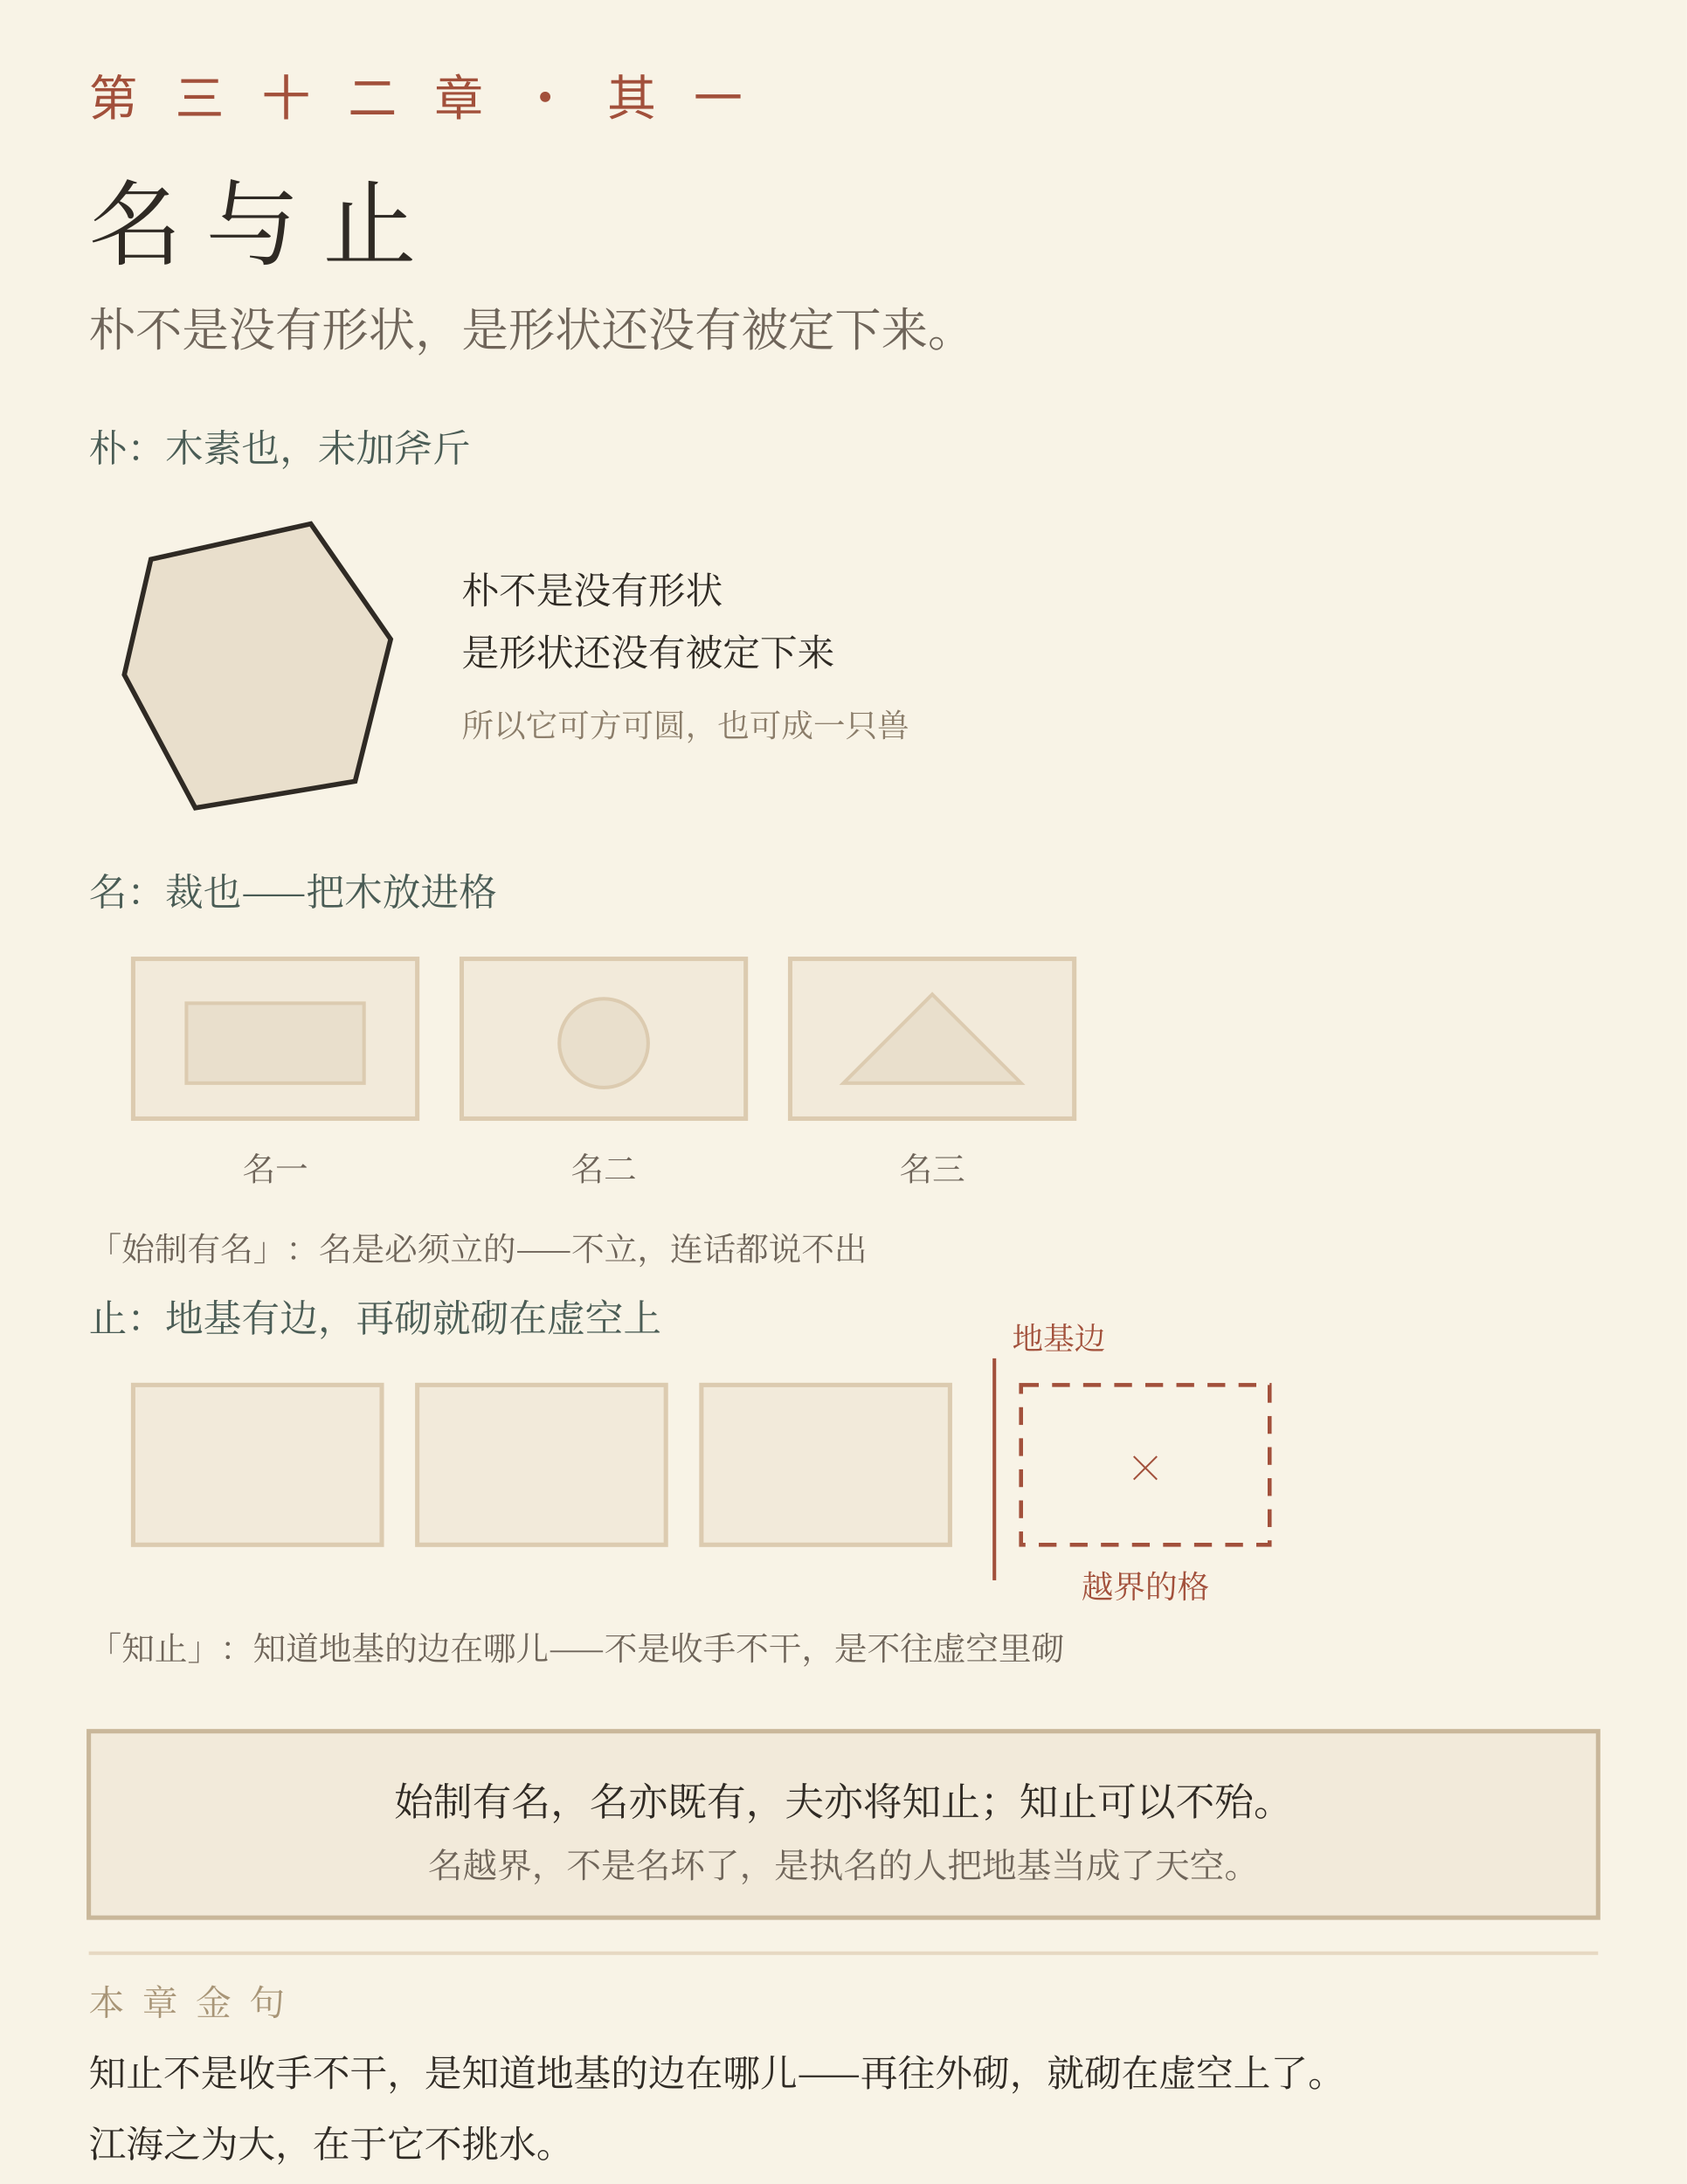
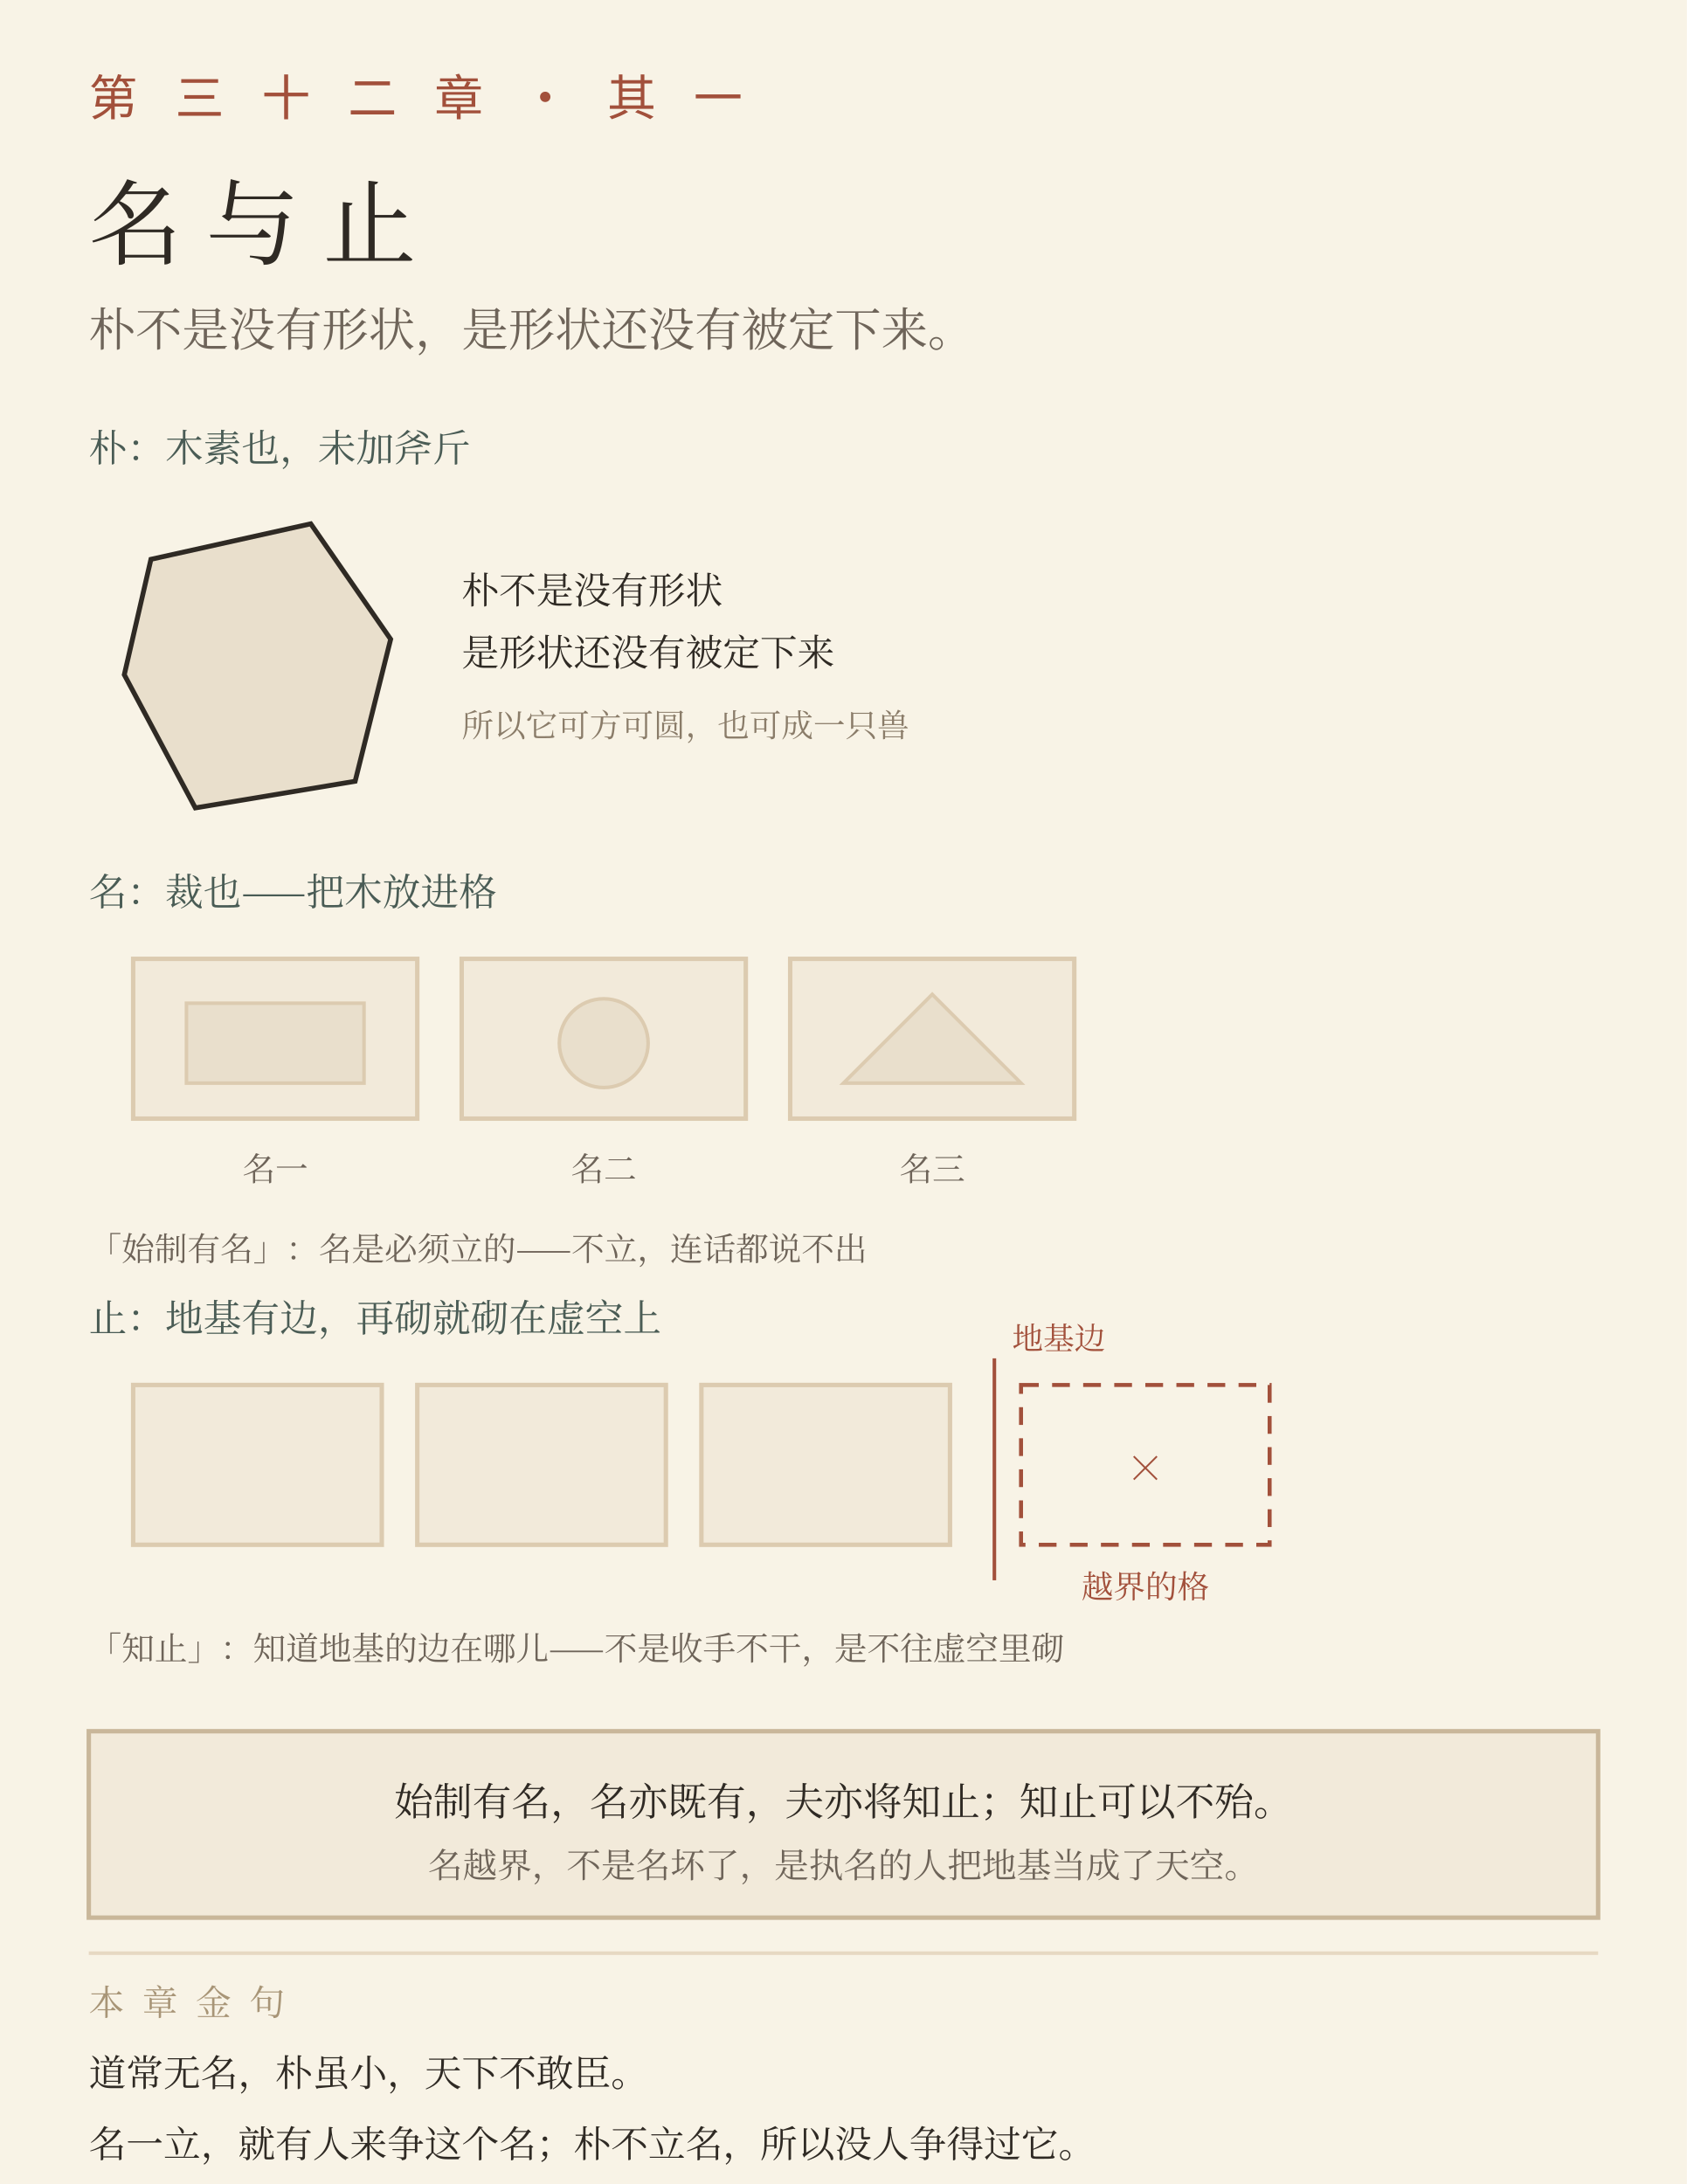
<svg xmlns="http://www.w3.org/2000/svg" viewBox="0 0 380 492" role="img" aria-label="朴是木素，名是裁切；裁到地基的边就停" font-family="'Noto Serif CJK SC','Noto Serif SC','Songti SC',serif">
  <defs>
    <marker id="arr" viewBox="0 0 10 10" refX="9" refY="5" markerWidth="6" markerHeight="6" orient="auto">
      <path d="M0 0 L10 5 L0 10 z" fill="#6E6459" />
    </marker>
    <marker id="arr2" viewBox="0 0 10 10" refX="9" refY="5" markerWidth="6" markerHeight="6" orient="auto">
      <path d="M0 0 L10 5 L0 10 z" fill="#4A5C55" />
    </marker>
    <marker id="arrL" viewBox="0 0 10 10" refX="1" refY="5" markerWidth="6" markerHeight="6" orient="auto">
      <path d="M10 0 L0 5 L10 10 z" fill="#4A5C55" />
    </marker>
    <marker id="arrS" viewBox="0 0 10 10" refX="9" refY="5" markerWidth="6" markerHeight="6" orient="auto">
      <path d="M0 0 L10 5 L0 10 z" fill="#A2503B" />
    </marker>
  </defs>
  <rect x="0" y="0" width="380" height="492" fill="#F8F3E6" />
  <text x="20" y="26" font-size="11" fill="#A2503B" font-family="'Noto Sans CJK SC','Noto Sans SC',sans-serif" letter-spacing="3">第 三 十 二 章 · 其 一</text>
  <text x="20" y="58" font-size="21" fill="#2F2A24">名 与 止</text>
  <text x="20" y="78" font-size="10.5" fill="#6E6459">朴不是没有形状，是形状还没有被定下来。</text>
  <text x="20" y="104" font-size="8.6" fill="#4A5C55">朴：木素也，未加斧斤</text>
  <path d="M34,126 L70,118 L88,144 L80,176 L44,182 L28,152 z" fill="#E9DFCC" stroke="#2F2A24" stroke-width="1.1" />
  <text x="104" y="136" font-size="8.4" fill="#2F2A24">朴不是没有形状</text>
  <text x="104" y="150" font-size="8.4" fill="#2F2A24">是形状还没有被定下来</text>
  <text x="104" y="166" font-size="7.2" fill="#8A7C69">所以它可方可圆，也可成一只兽</text>
  <text x="20" y="204" font-size="8.6" fill="#4A5C55">名：裁也——把木放进格</text>
  <rect x="30" y="216" width="64" height="36" fill="#F2EADA" stroke="#DCCBB0" stroke-width="1.0" />
  <rect x="42" y="226" width="40" height="18" fill="#E9DFCC" stroke="#DCCBB0" stroke-width="0.8" />
  <text x="62" y="266" font-size="7.4" fill="#6E6459" text-anchor="middle">名一</text>
  <rect x="104" y="216" width="64" height="36" fill="#F2EADA" stroke="#DCCBB0" stroke-width="1.0" />
  <circle cx="136" cy="235" r="10" fill="#E9DFCC" stroke="#DCCBB0" stroke-width="0.8" />
  <text x="136" y="266" font-size="7.4" fill="#6E6459" text-anchor="middle">名二</text>
  <rect x="178" y="216" width="64" height="36" fill="#F2EADA" stroke="#DCCBB0" stroke-width="1.0" />
  <path d="M190,244 L210,224 L230,244 z" fill="#E9DFCC" stroke="#DCCBB0" stroke-width="0.8" />
  <text x="210" y="266" font-size="7.4" fill="#6E6459" text-anchor="middle">名三</text>
  <text x="20" y="284" font-size="7.4" fill="#6E6459">「始制有名」：名是必须立的——不立，连话都说不出</text>
  <text x="20" y="300" font-size="8.6" fill="#4A5C55">止：地基有边，再砌就砌在虚空上</text>
  <rect x="30" y="312" width="56" height="36" fill="#F2EADA" stroke="#DCCBB0" stroke-width="1.0" />
  <rect x="94" y="312" width="56" height="36" fill="#F2EADA" stroke="#DCCBB0" stroke-width="1.0" />
  <rect x="158" y="312" width="56" height="36" fill="#F2EADA" stroke="#DCCBB0" stroke-width="1.0" />
  <rect x="230" y="312" width="56" height="36" fill="none" stroke="#A2503B" stroke-width="0.9" stroke-dasharray="4 3" />
  <text x="258" y="334" font-size="9.0" fill="#A2503B" text-anchor="middle">×</text>
  <text x="258" y="360" font-size="7.2" fill="#A2503B" text-anchor="middle">越界的格</text>
  <line x1="224" y1="306" x2="224" y2="356" stroke="#A2503B" stroke-width="0.8" />
  <text x="228" y="304" font-size="7.0" fill="#A2503B">地基边</text>
  <text x="20" y="374" font-size="7.4" fill="#6E6459">「知止」：知道地基的边在哪儿——不是收手不干，是不往虚空里砌</text>
  <rect x="20" y="390" width="340" height="42" fill="#F2EADA" stroke="#C9B79A" stroke-width="1.0" />
  <text x="190" y="409" font-size="8.8" fill="#2F2A24" text-anchor="middle">始制有名，名亦既有，夫亦将知止；知止可以不殆。</text>
  <text x="190" y="423" font-size="7.8" fill="#6E6459" text-anchor="middle">名越界，不是名坏了，是执名的人把地基当成了天空。</text>
  <line x1="20" y1="440" x2="360" y2="440" stroke="#E6D8C2" stroke-width="0.8" />
  <text x="20" y="454" font-size="8.0" fill="#A89577" letter-spacing="1">本 章 金 句</text>
-   <text x="20" y="470" font-size="8.4" fill="#2F2A24">知止不是收手不干，是知道地基的边在哪儿——再往外砌，就砌在虚空上了。</text>
-   <text x="20" y="486" font-size="8.4" fill="#2F2A24">江海之为大，在于它不挑水。</text>
+   <text x="20" y="470" font-size="8.4" fill="#2F2A24">道常无名，朴虽小，天下不敢臣。</text>
+   <text x="20" y="486" font-size="8.4" fill="#2F2A24">名一立，就有人来争这个名；朴不立名，所以没人争得过它。</text>
</svg>
